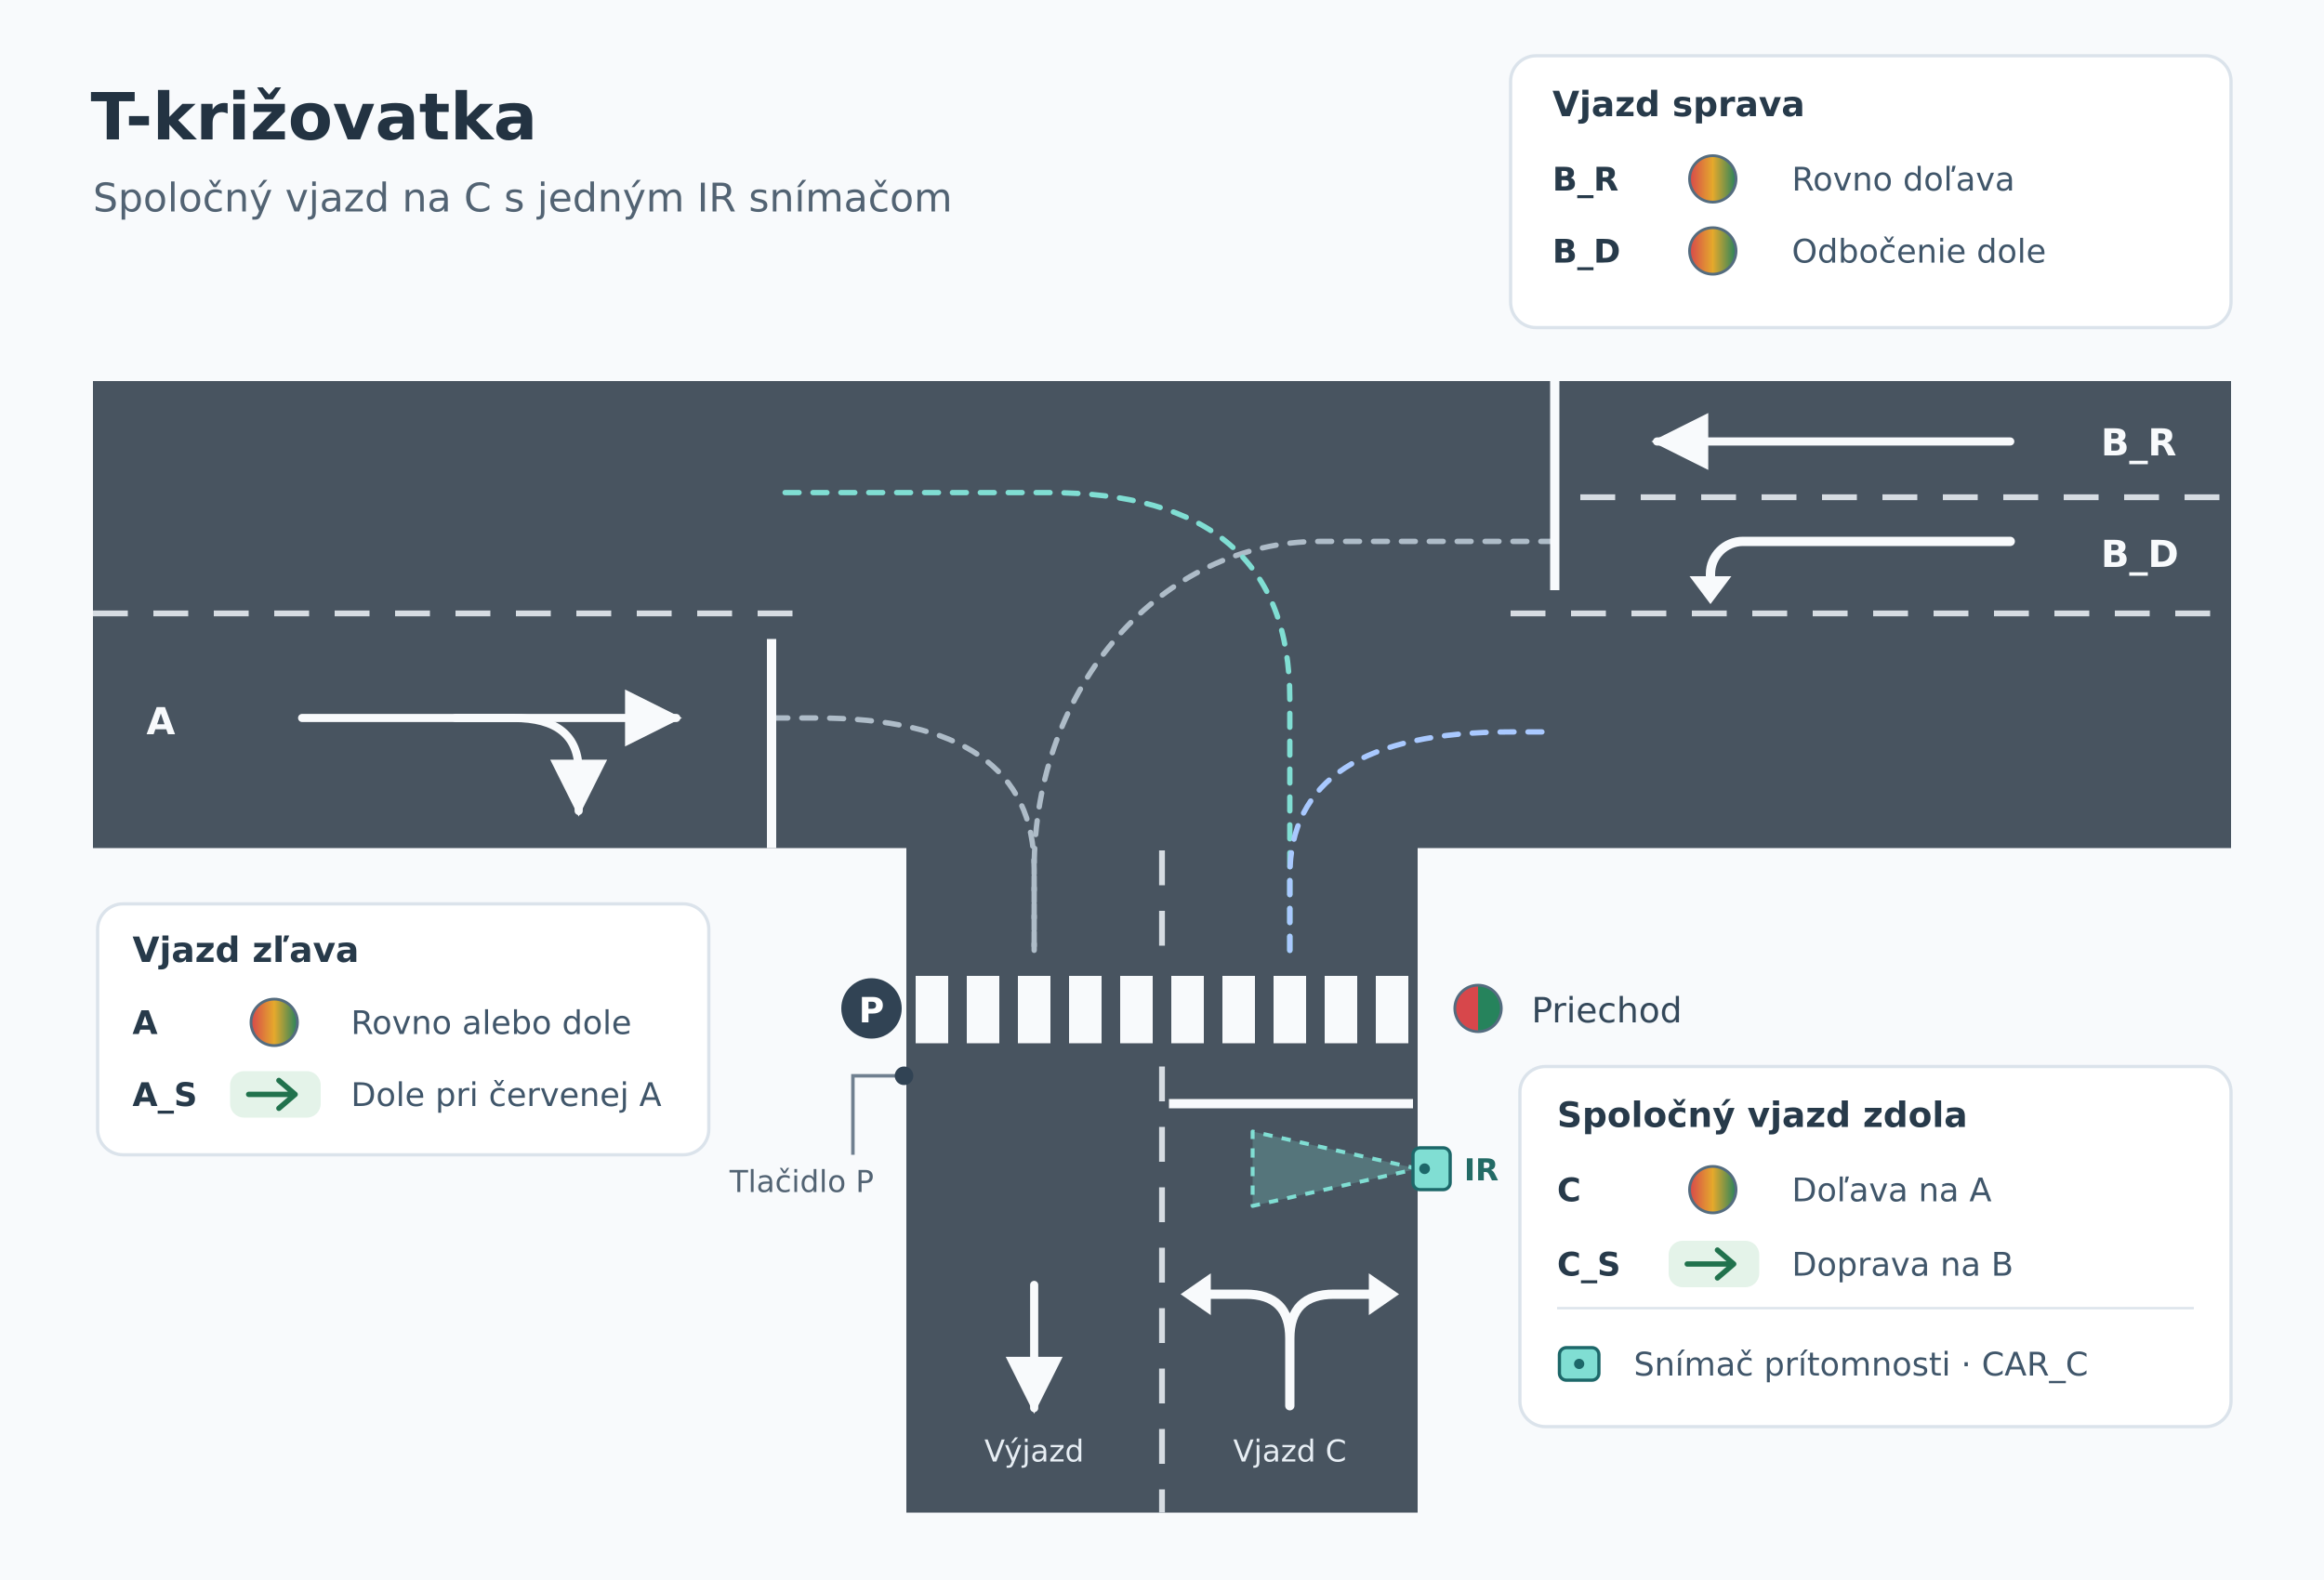
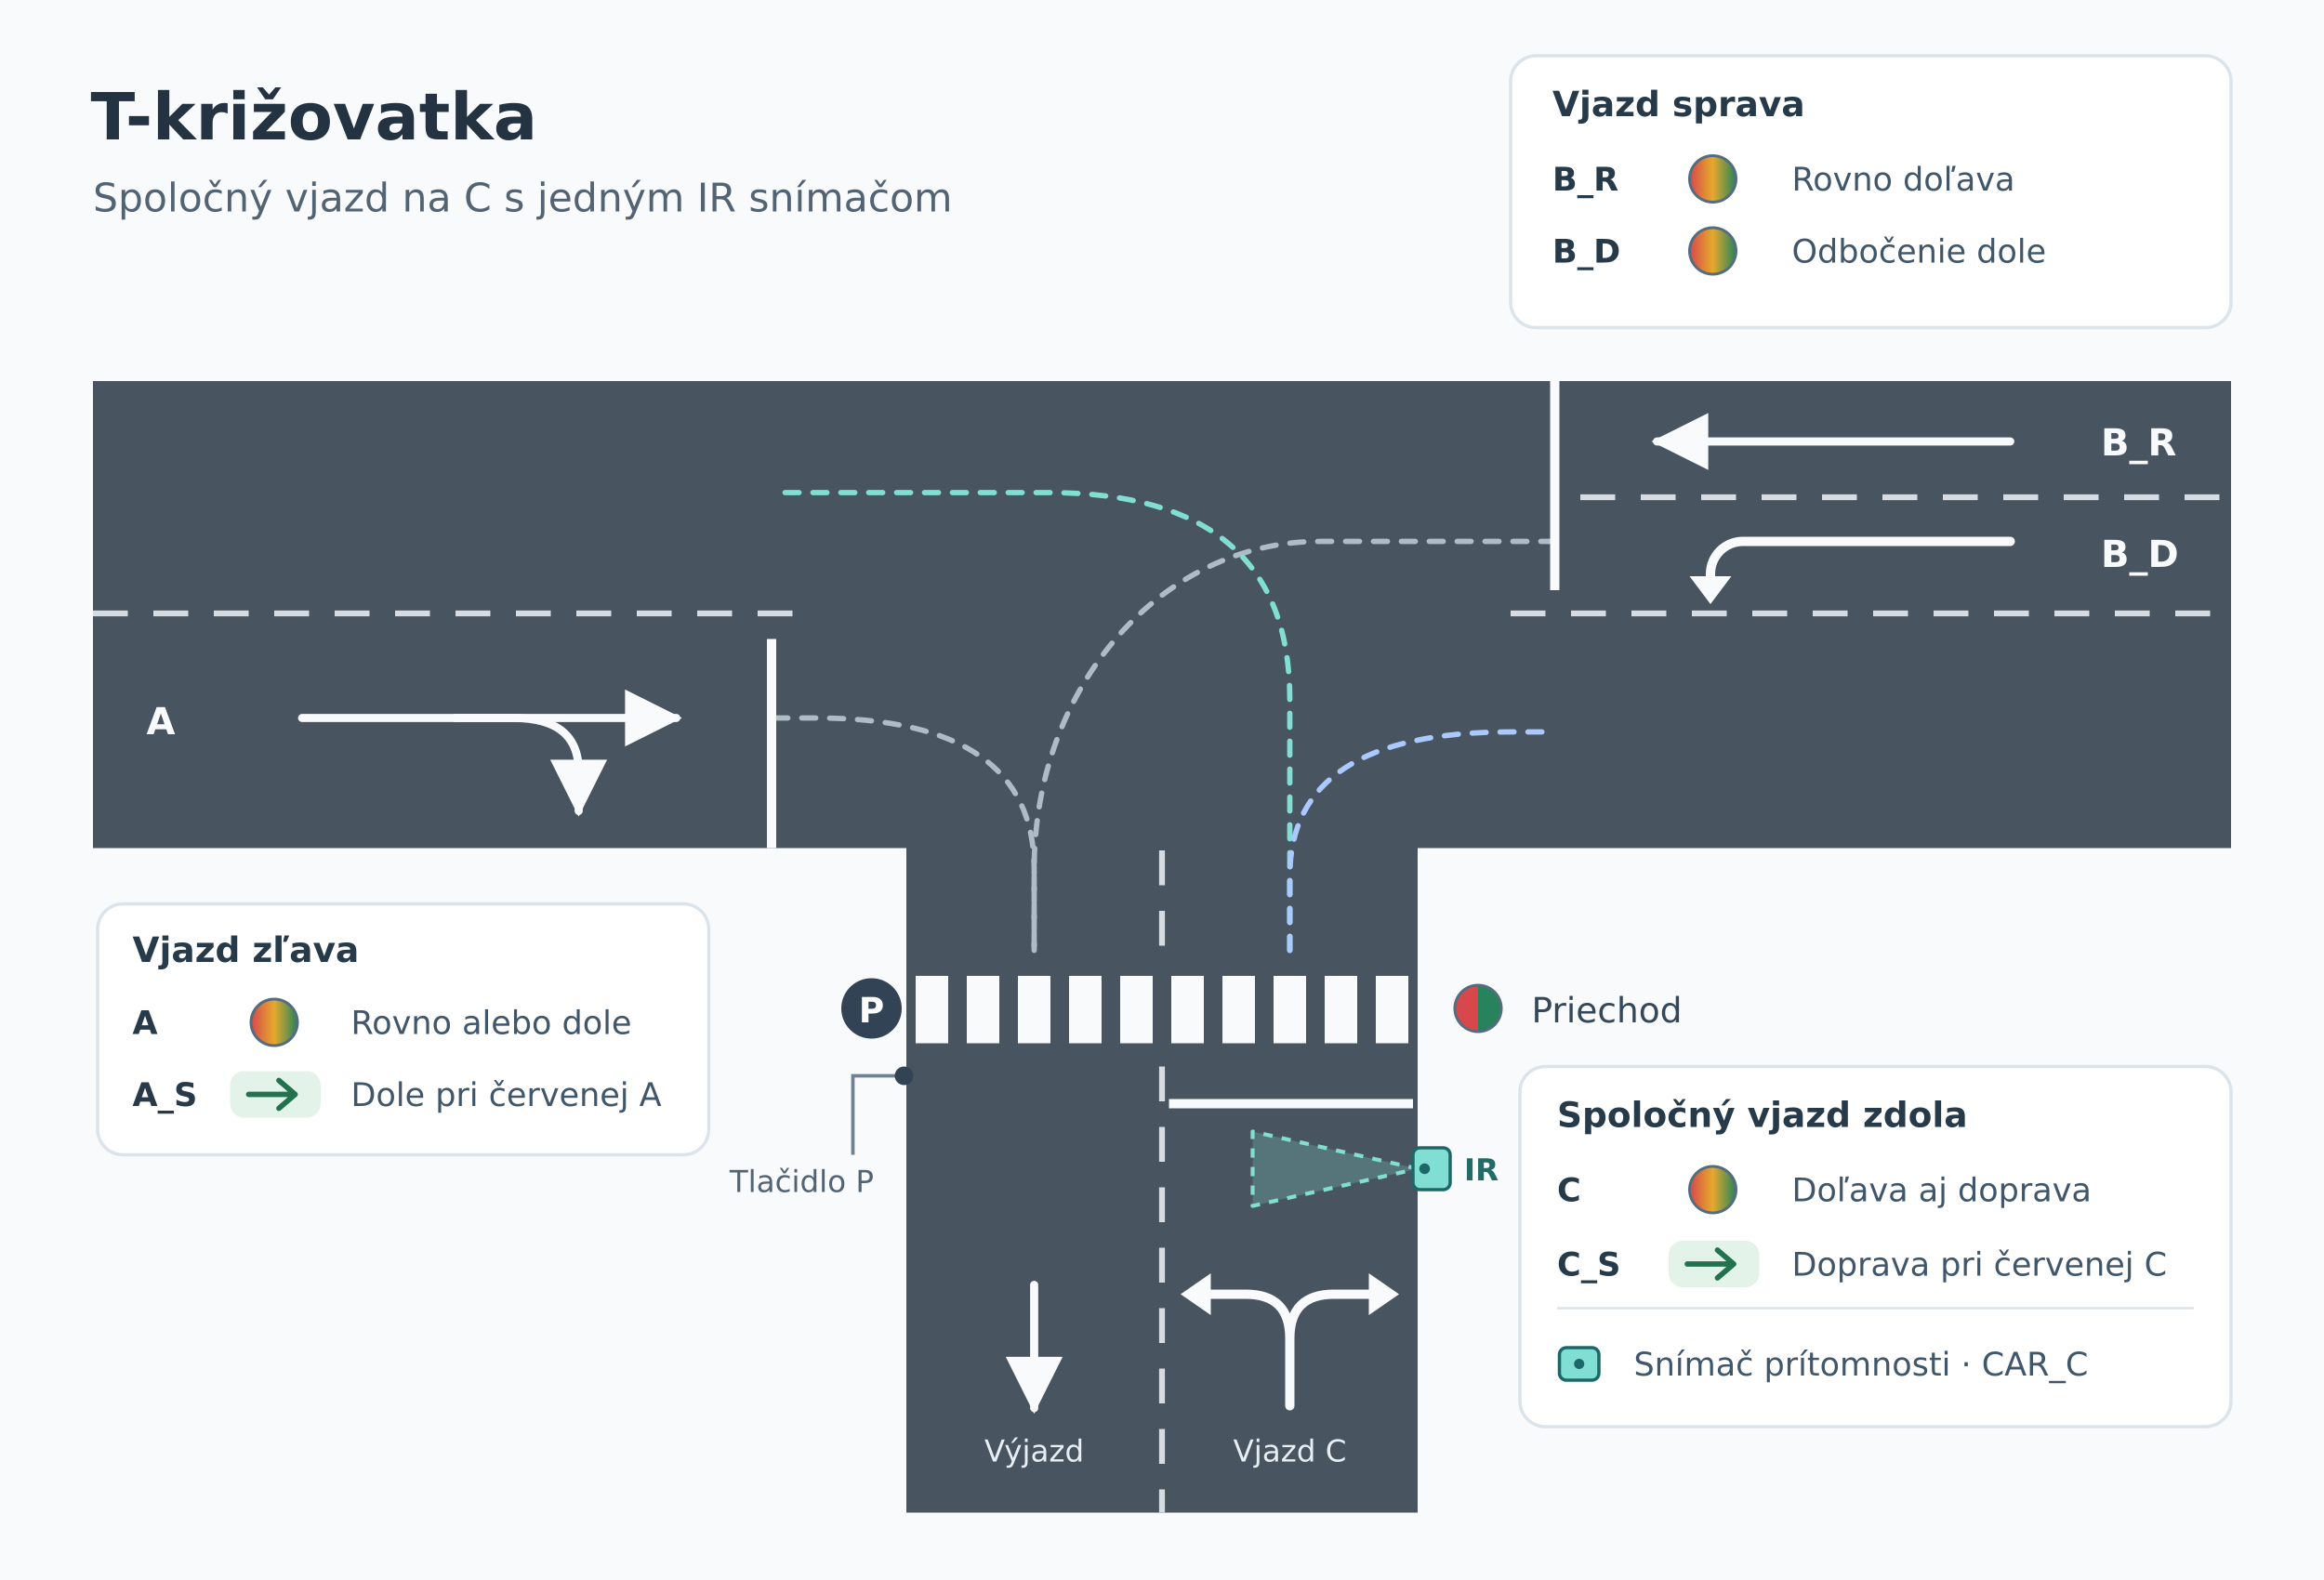
<svg xmlns="http://www.w3.org/2000/svg" width="1000" height="680" viewBox="0 0 1000 680" role="img" aria-labelledby="title description">
  <defs>
    <marker id="lane-arrow" markerWidth="7" markerHeight="7" viewBox="0 0 10 10" refX="9" refY="5" orient="auto">
      <path d="M0 0L10 5L0 10Z" fill="#f8fafc" />
    </marker>
    <linearGradient id="farby-rgb">
      <stop offset="0" stop-color="#d7474b" />
      <stop offset=".5" stop-color="#e5a92c" />
      <stop offset="1" stop-color="#26835c" />
    </linearGradient>
    <linearGradient id="farby-p">
      <stop offset="0" stop-color="#d7474b" />
      <stop offset=".49" stop-color="#d7474b" />
      <stop offset=".51" stop-color="#26835c" />
      <stop offset="1" stop-color="#26835c" />
    </linearGradient>
    <g id="rgb-svetlo">
      <circle cx="14" cy="0" r="10" fill="url(#farby-rgb)" stroke="#546c7f" stroke-width="1.2" />
    </g>
    <g id="rgb-priechod">
      <circle cx="14" cy="0" r="10" fill="url(#farby-p)" stroke="#546c7f" stroke-width="1.2" />
    </g>
    <g id="arrow-light">
      <rect x="-5" y="-10" width="39" height="20" rx="6" fill="#e4f3e9" />
      <path d="M3 0h20m-7-6 7 6-7 6" fill="none" stroke="#21724d" stroke-width="2.3" stroke-linecap="round" stroke-linejoin="round" />
    </g>
  </defs>
  <rect width="1000" height="680" fill="#f8fafc" />
  <g font-family="DejaVu Sans, sans-serif">
    <text x="39" y="60" font-size="28" font-weight="700" fill="#233342">T-križovatka</text>
    <text x="40" y="91" font-size="17" fill="#526373">Spoločný vjazd na C s jedným IR snímačom</text>
    <path d="M40 164H960V365H610V651H390V365H40Z" fill="#485460" />
    <g fill="none" stroke="#d6dce2" stroke-width="2.5" stroke-dasharray="15 11">
      <path d="M40 264H350M650 264H960" />
      <path d="M680 214H960M500 366V410M500 459V651" />
    </g>
    <g id="drahy-odbocenia" fill="none" stroke-width="2.3" stroke-dasharray="6 6" stroke-linecap="round">
      <path id="a-do-c" d="M333 309H351Q445 309 445 374V409" stroke="#aebcc8" />
      <path id="b-do-c" d="M669 233H568C500 233 445 295 445 374V409" stroke="#aebcc8" />
      <path id="c-do-a" d="M555 409V301Q555 212 451 212H333" stroke="#80ded3" />
      <path id="c-do-b" d="M555 409V377Q555 315 650 315H669" stroke="#a9c9ff" />
    </g>
    <path d="M332 275V365M669 164V254M503 475H608" fill="none" stroke="#f8fafc" stroke-width="4" />
    <g fill="none" stroke="#f8fafc" stroke-width="3.5" stroke-linecap="round" stroke-linejoin="round" marker-end="url(#lane-arrow)">
      <path d="M130 309H291" />
      <path d="M196 309H221Q249 309 249 332V349" />
      <path d="M865 190H713" />
      <path d="M445 553V606" />
    </g>
    <g fill="none" stroke="#f8fafc" stroke-width="4" stroke-linecap="round" stroke-linejoin="round">
      <path id="sipka-b-d" d="M865 233H750a14 14 0 0 0-14 14v6" />
      <path id="sipka-c-spolocna" d="M555 605V576Q555 557 536 557H518M555 576Q555 557 574 557H592" />
    </g>
    <path d="M727 248H745L736 260ZM521 548L508 557L521 566ZM589 548L602 557L589 566Z" fill="#f8fafc" />
    <g fill="#f8fafc" font-size="16" font-weight="700">
      <text x="63" y="316">A</text>
      <text x="904" y="196">B_R</text>
      <text x="904" y="244">B_D</text>
    </g>
    <g fill="#e7eef4" font-size="13" text-anchor="middle">
      <text x="445" y="629">Výjazd</text>
      <text x="555" y="629">Vjazd C</text>
    </g>
    <path d="M394 420h14v29h-14zM416 420h14v29h-14zM438 420h14v29h-14zM460 420h14v29h-14zM482 420h14v29h-14zM504 420h14v29h-14zM526 420h14v29h-14zM548 420h14v29h-14zM570 420h14v29h-14zM592 420h14v29h-14z" fill="#f8fafc" />
    <circle cx="375" cy="434" r="13" fill="#314354" />
    <text x="375" y="440" text-anchor="middle" font-size="15" font-weight="700" fill="#fff">P</text>
    <use href="#rgb-priechod" x="622" y="434" />
    <text x="659" y="440" font-size="15" fill="#34485a">Priechod</text>
    <path d="M389 463h-22v34" fill="none" stroke="#708090" stroke-width="1.5" />
    <circle cx="389" cy="463" r="4" fill="#314354" />
    <text x="376" y="513" text-anchor="end" font-size="13" fill="#526373">Tlačidlo P</text>
    <g id="sensor-c">
      <path d="M610 503 539 487V519Z" fill="#80ded3" fill-opacity=".24" stroke="#80ded3" stroke-width="1.7" stroke-dasharray="4 4" stroke-linejoin="round" />
      <rect x="608" y="494" width="16" height="18" rx="3" fill="#80ded3" stroke="#1d6769" stroke-width="1.4" />
      <circle cx="613" cy="503" r="2.3" fill="#1d6769" />
      <text x="630" y="508" font-size="13" font-weight="700" fill="#236b66">IR</text>
    </g>
    <g fill="#fff" stroke="#dbe3eb" stroke-width="1.4">
      <rect x="42" y="389" width="263" height="108" rx="11" />
      <rect x="650" y="24" width="310" height="117" rx="11" />
      <rect x="654" y="459" width="306" height="155" rx="11" />
    </g>
    <g font-size="15" font-weight="700" fill="#273a4a">
      <text x="57" y="414">Vjazd zľava</text>
      <text x="668" y="50">Vjazd sprava</text>
      <text x="670" y="485">Spoločný vjazd zdola</text>
    </g>
    <g font-size="14" font-weight="700" fill="#273a4a">
      <text x="57" y="445">A</text>
      <text x="57" y="476">A_S</text>
      <text x="668" y="82">B_R</text>
      <text x="668" y="113">B_D</text>
      <text x="670" y="517">C</text>
      <text x="670" y="549">C_S</text>
    </g>
    <use href="#rgb-svetlo" x="104" y="440" />
    <use href="#arrow-light" x="104" y="471" />
    <use href="#rgb-svetlo" x="723" y="77" />
    <use href="#rgb-svetlo" x="723" y="108" />
    <use href="#rgb-svetlo" x="723" y="512" />
    <use href="#arrow-light" x="723" y="544" />
    <g font-size="14" fill="#40566a">
      <text x="151" y="445">Rovno alebo dole</text>
      <text x="151" y="476">Dole pri červenej A</text>
      <text x="771" y="82">Rovno doľava</text>
      <text x="771" y="113">Odbočenie dole</text>
-       <text x="771" y="517">Doľava na A</text>
-       <text x="771" y="549">Doprava na B</text>
+       <text x="771" y="517">Doľava aj doprava</text>
+       <text x="771" y="549">Doprava pri červenej C</text>
      <text x="703" y="592">Snímač prítomnosti · CAR_C</text>
    </g>
    <path d="M670 563h274" stroke="#dbe3eb" stroke-width="1" />
    <rect x="671" y="580" width="17" height="14" rx="3" fill="#80ded3" stroke="#1d6769" stroke-width="1.4" />
    <circle cx="679.5" cy="587" r="2.2" fill="#1d6769" />
  </g>
</svg>
